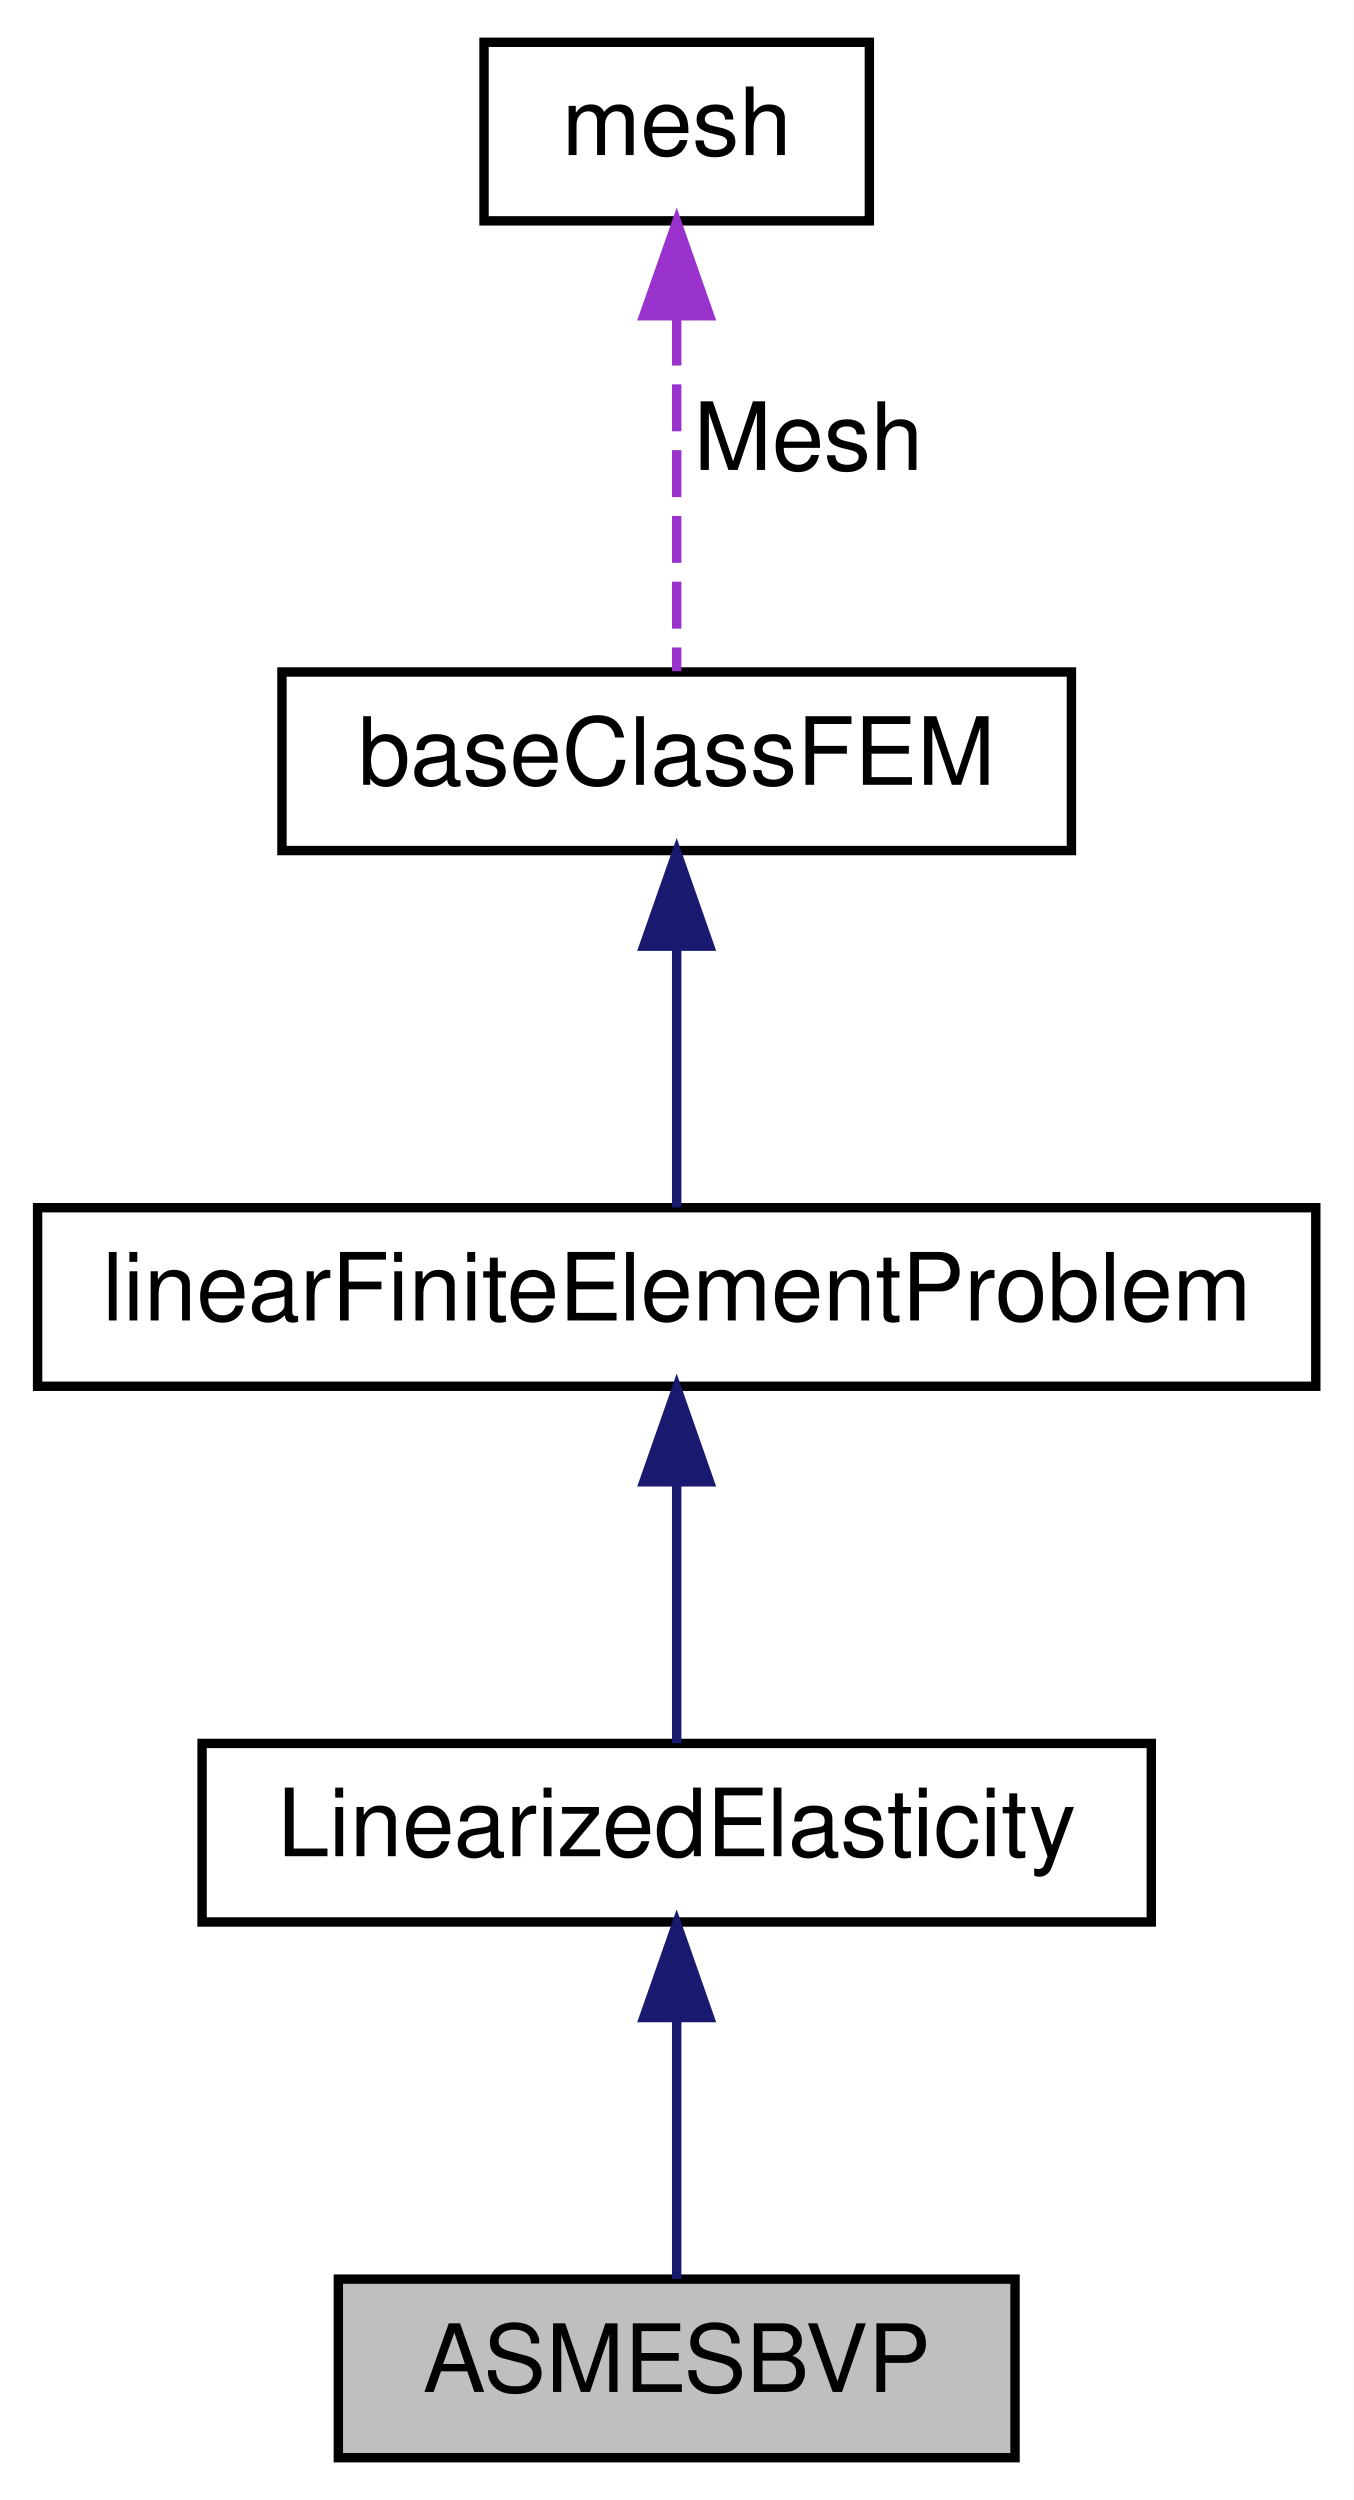
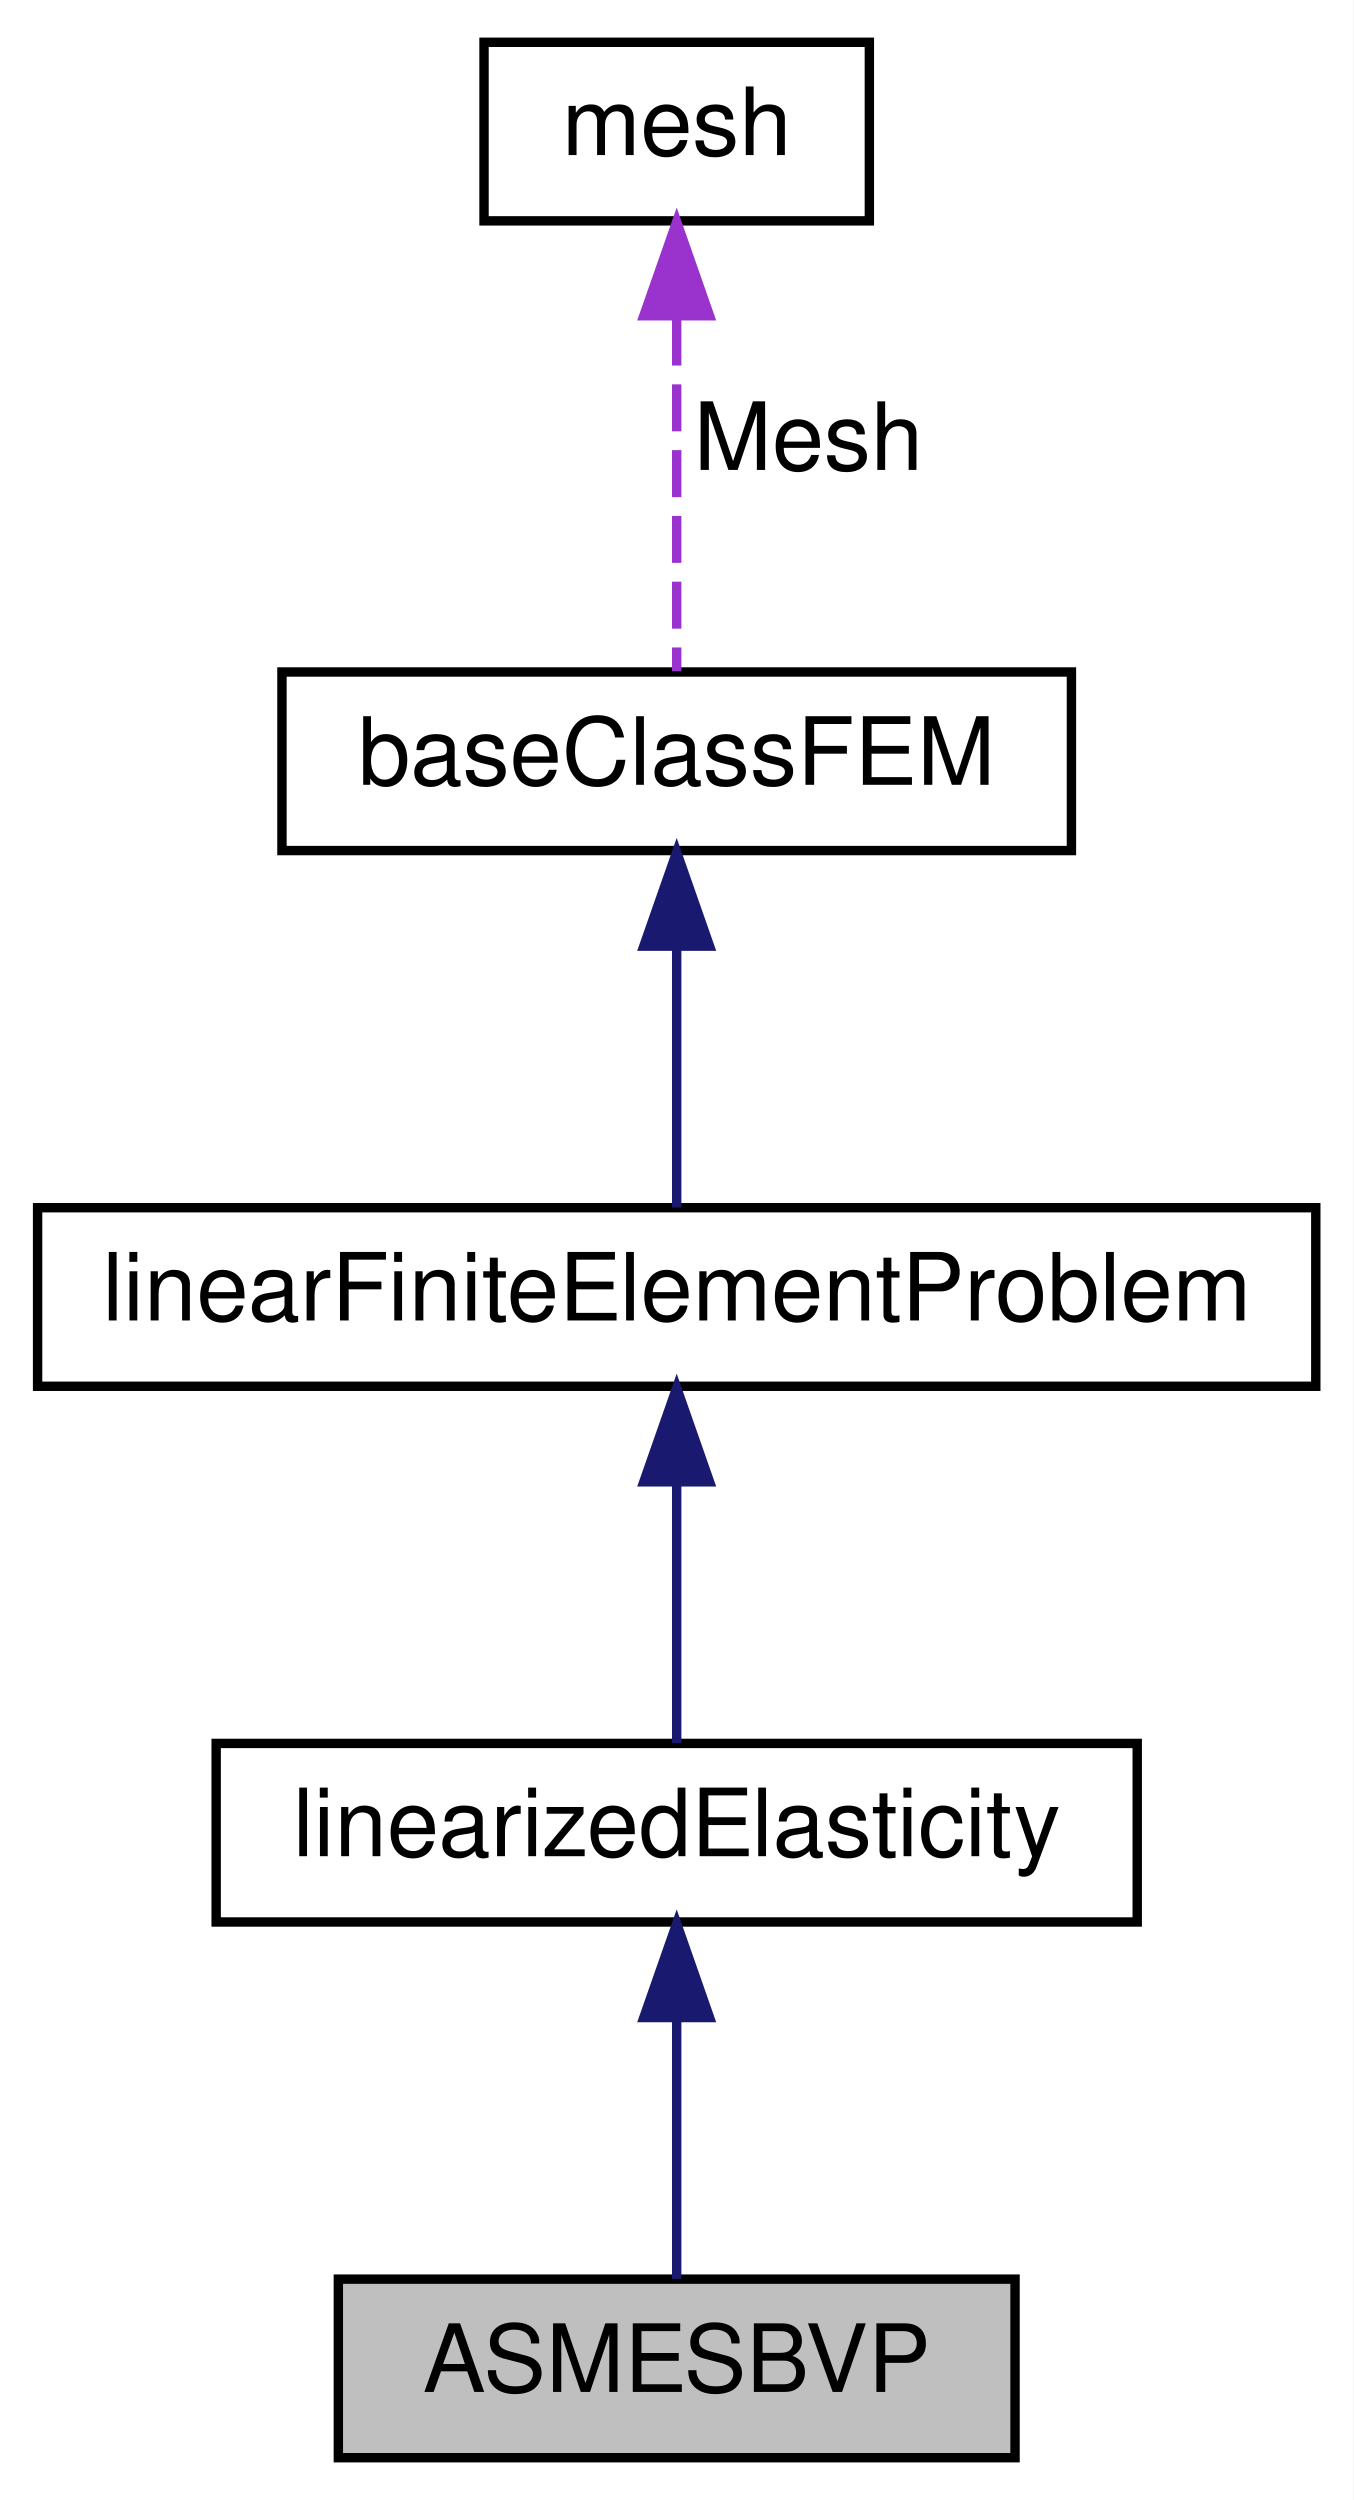
<svg xmlns="http://www.w3.org/2000/svg" xmlns:xlink="http://www.w3.org/1999/xlink" width="144pt" height="266pt" viewBox="0.00 0.00 144.00 266.00">
  <g id="graph0" class="graph" transform="scale(1 1) rotate(0) translate(4 262)">
    <polygon fill="#ffffff" stroke="transparent" points="-4,4 -4,-262 140,-262 140,4 -4,4" />
    <g id="node1" class="node">
      <polygon fill="#bfbfbf" stroke="#000000" points="32,-.5 32,-19.5 104,-19.5 104,-.5 32,-.5" />
      <text text-anchor="middle" x="68" y="-7.5" font-family="Helvetica,sans-Serif" font-size="10.00" fill="#000000">ASMESBVP</text>
    </g>
    <g id="node2" class="node">
      <g id="a_node2">
-         <a xlink:href="../../d9/df7/class_linearized_elasticity.html" target="_top" xlink:title="LinearizedElasticity">
-           <polygon fill="#ffffff" stroke="#000000" points="17.5,-57.5 17.5,-76.5 118.5,-76.5 118.5,-57.5 17.5,-57.5" />
-           <text text-anchor="middle" x="68" y="-64.5" font-family="Helvetica,sans-Serif" font-size="10.00" fill="#000000">LinearizedElasticity</text>
+         <a xlink:href="../../d4/dfd/classlinearized_elasticity.html" target="_top" xlink:title="linearizedElasticity">
+           <polygon fill="#ffffff" stroke="#000000" points="19,-57.5 19,-76.5 117,-76.5 117,-57.5 19,-57.5" />
+           <text text-anchor="middle" x="68" y="-64.5" font-family="Helvetica,sans-Serif" font-size="10.00" fill="#000000">linearizedElasticity</text>
        </a>
      </g>
    </g>
    <g id="edge1" class="edge">
      <path fill="none" stroke="#191970" d="M68,-47.234C68,-37.849 68,-27.065 68,-19.526" />
      <polygon fill="#191970" stroke="#191970" points="64.5,-47.331 68,-57.331 71.5,-47.331 64.5,-47.331" />
    </g>
    <g id="node3" class="node">
      <g id="a_node3">
        <a xlink:href="../../dc/d01/classlinear_finite_element_problem.html" target="_top" xlink:title="linearFiniteElementProblem">
          <polygon fill="#ffffff" stroke="#000000" points="0,-114.5 0,-133.5 136,-133.5 136,-114.5 0,-114.5" />
          <text text-anchor="middle" x="68" y="-121.5" font-family="Helvetica,sans-Serif" font-size="10.00" fill="#000000">linearFiniteElementProblem</text>
        </a>
      </g>
    </g>
    <g id="edge2" class="edge">
      <path fill="none" stroke="#191970" d="M68,-104.234C68,-94.849 68,-84.065 68,-76.526" />
      <polygon fill="#191970" stroke="#191970" points="64.5,-104.331 68,-114.331 71.5,-104.331 64.5,-104.331" />
    </g>
    <g id="node4" class="node">
      <g id="a_node4">
        <a xlink:href="../../d2/d31/classbase_class_f_e_m.html" target="_top" xlink:title="baseClassFEM">
          <polygon fill="#ffffff" stroke="#000000" points="26,-171.5 26,-190.5 110,-190.5 110,-171.5 26,-171.5" />
          <text text-anchor="middle" x="68" y="-178.5" font-family="Helvetica,sans-Serif" font-size="10.00" fill="#000000">baseClassFEM</text>
        </a>
      </g>
    </g>
    <g id="edge3" class="edge">
      <path fill="none" stroke="#191970" d="M68,-161.234C68,-151.849 68,-141.065 68,-133.526" />
      <polygon fill="#191970" stroke="#191970" points="64.5,-161.331 68,-171.331 71.5,-161.331 64.5,-161.331" />
    </g>
    <g id="node5" class="node">
      <g id="a_node5">
        <a xlink:href="../../d6/d6b/classmesh.html" target="_top" xlink:title="mesh">
          <polygon fill="#ffffff" stroke="#000000" points="47.5,-238.5 47.5,-257.5 88.5,-257.5 88.5,-238.5 47.5,-238.5" />
          <text text-anchor="middle" x="68" y="-245.5" font-family="Helvetica,sans-Serif" font-size="10.00" fill="#000000">mesh</text>
        </a>
      </g>
    </g>
    <g id="edge4" class="edge">
      <path fill="none" stroke="#9a32cd" stroke-dasharray="5,2" d="M68,-228.108C68,-215.714 68,-200.326 68,-190.582" />
      <polygon fill="#9a32cd" stroke="#9a32cd" points="64.5,-228.4 68,-238.4 71.5,-228.401 64.5,-228.4" />
      <text text-anchor="middle" x="82" y="-212" font-family="Helvetica,sans-Serif" font-size="10.00" fill="#000000"> Mesh</text>
    </g>
  </g>
</svg>
